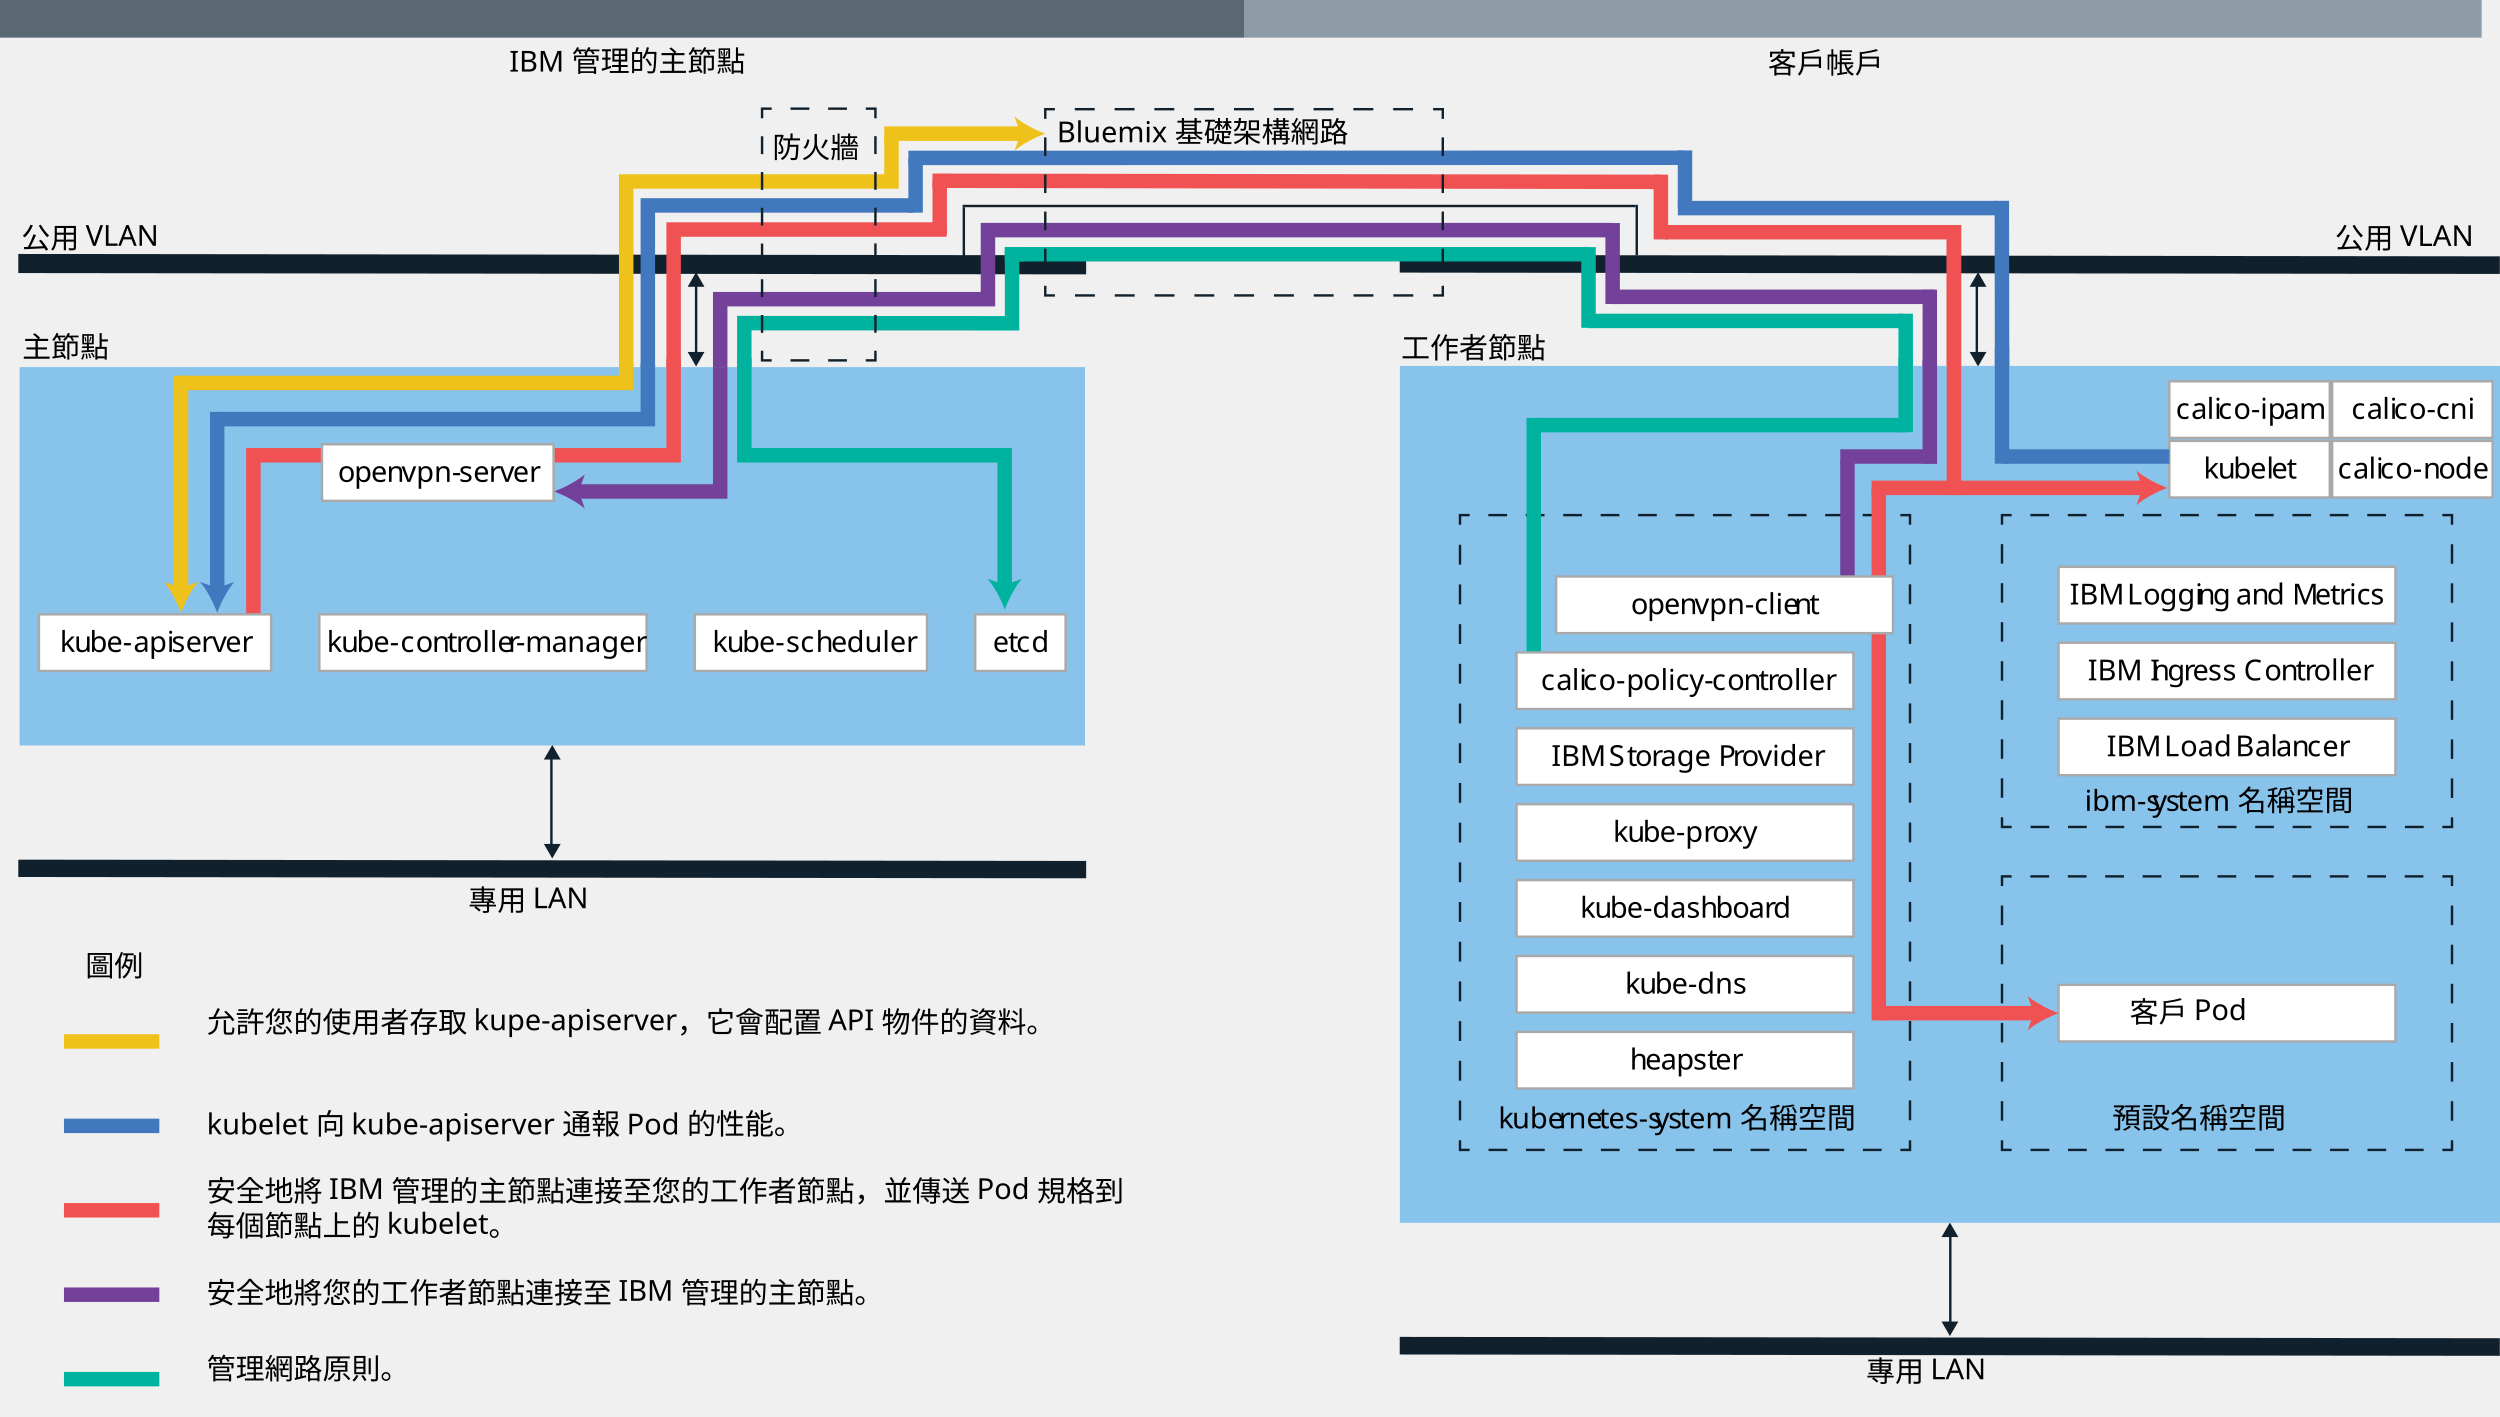
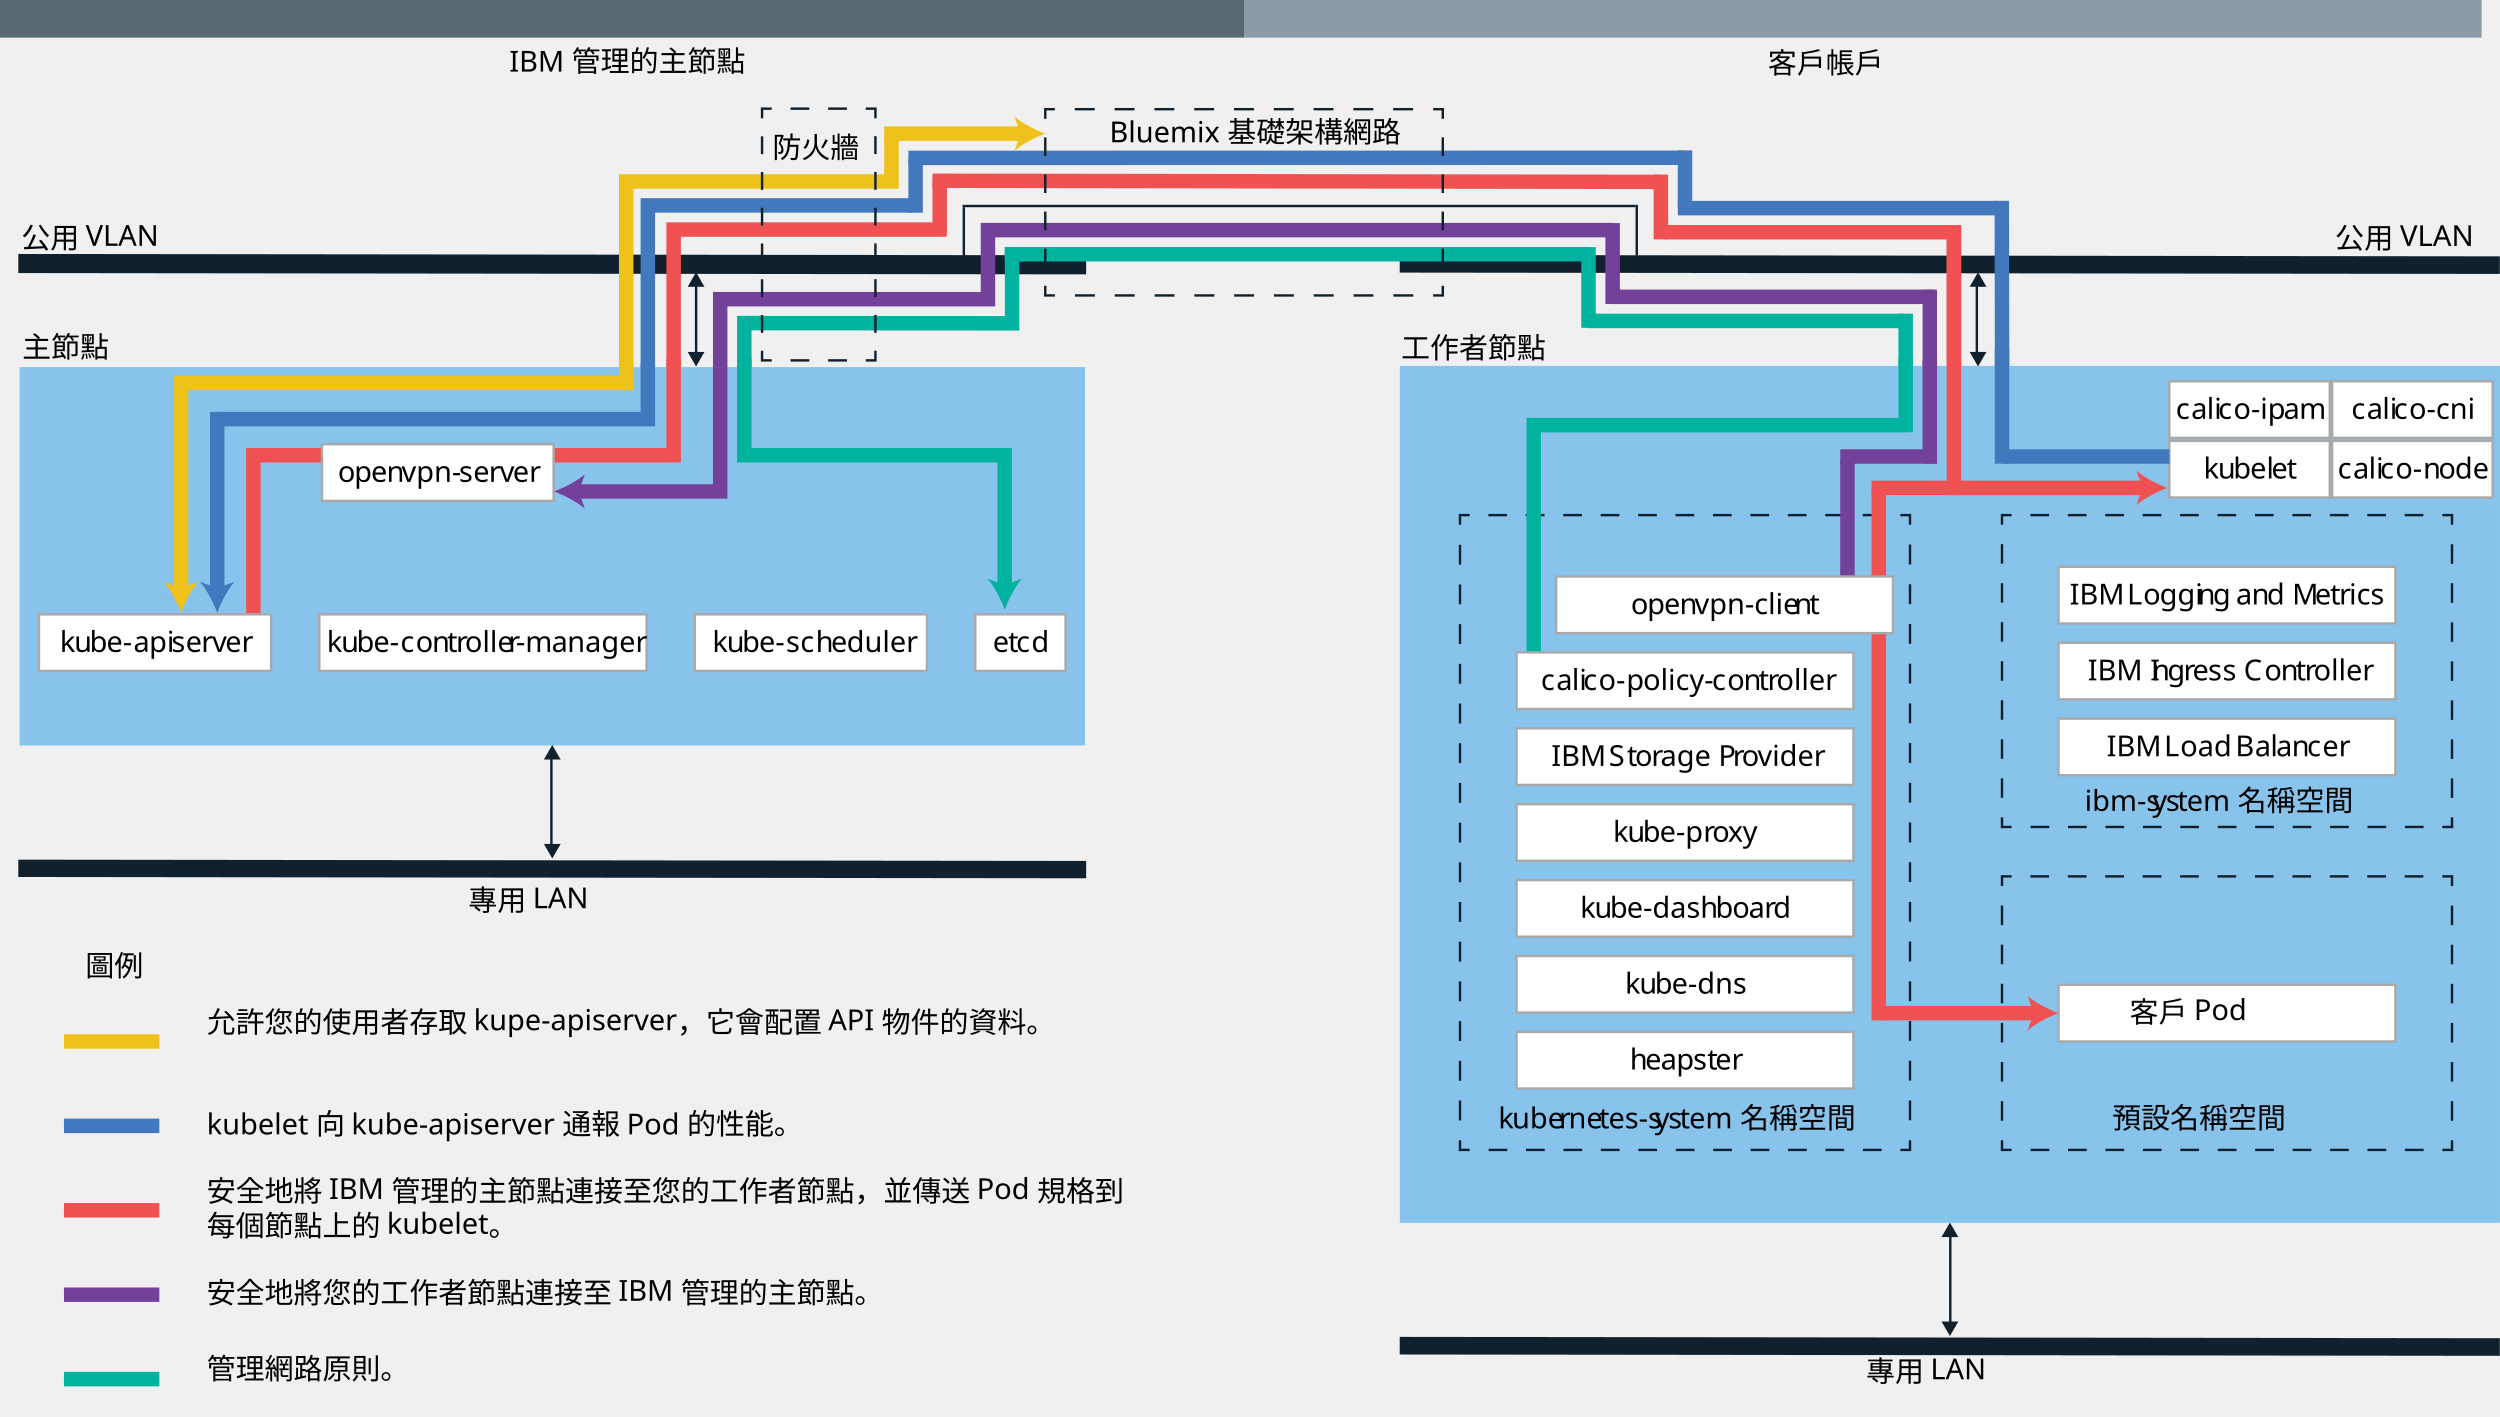
<svg xmlns="http://www.w3.org/2000/svg" id="Layer_1" data-name="Layer 1" viewBox="0 0 1036.53 587.29">
  <defs>
    <style>.cls-1{fill:#8c9ba5;}.cls-2{fill:#5a6872;}.cls-17,.cls-3{font-size:12px;}.cls-3{font-family:HelvNeue Roman for IBM;}.cls-4,.cls-6{fill:#10212d;}.cls-10,.cls-12,.cls-13,.cls-18,.cls-19,.cls-20,.cls-21,.cls-26,.cls-27,.cls-28,.cls-29,.cls-5,.cls-7,.cls-8,.cls-9{fill:none;}.cls-18,.cls-19,.cls-20,.cls-21,.cls-26,.cls-27,.cls-28,.cls-29,.cls-5,.cls-6{stroke:#10212d;}.cls-10,.cls-12,.cls-13,.cls-15,.cls-16,.cls-18,.cls-19,.cls-20,.cls-21,.cls-26,.cls-27,.cls-28,.cls-29,.cls-5,.cls-6,.cls-8,.cls-9{stroke-miterlimit:10;}.cls-8{stroke:#734199;}.cls-10,.cls-12,.cls-13,.cls-8,.cls-9{stroke-width:6px;}.cls-9{stroke:#4278bd;}.cls-10{stroke:#eec11b;}.cls-11{fill:#eec11b;}.cls-12{stroke:#f05253;}.cls-13{stroke:#00b39f;}.cls-14,.cls-16{fill:#87c3eb;}.cls-15{fill:#fff;stroke:#a9a9aa;}.cls-16{stroke:#87c3eb;}.cls-17{font-family:Myriad Pro;}.cls-18{stroke-dasharray:7.76 7.76;}.cls-19{stroke-dasharray:8.23 8.23;}.cls-20{stroke-dasharray:8.09 8.09;}.cls-21{stroke-dasharray:8.11 8.11;}.cls-22{fill:#4278bd;}.cls-23{fill:#734199;}.cls-24{fill:#00b39f;}.cls-25{fill:#f05253;}.cls-26{stroke-dasharray:8.25 8.25;}.cls-27{stroke-dasharray:7.69 7.69;}.cls-28{stroke-dasharray:7.8 7.8;}.cls-29{stroke-dasharray:7.41 7.41;}</style>
  </defs>
  <rect id="_Rectangle_" data-name="&lt;Rectangle&gt;" class="cls-1" x="515.79" width="513.13" height="15.6" />
  <rect id="_Rectangle_2" data-name="&lt;Rectangle&gt;" class="cls-2" width="515.79" height="15.6" />
  <text class="cls-3" transform="translate(732.96 30.42)">客戶帳戶<tspan x="14.84" y="0" />
    <tspan x="20.69" y="0" />
    <tspan x="24.01" y="0" />
    <tspan x="30.78" y="0" />
    <tspan x="40.74" y="0" />
    <tspan x="53.93" y="0" />
    <tspan x="61.69" y="0" />
    <tspan x="74.39" y="0" />
    <tspan x="87.56" y="0" />
    <tspan x="93.79" y="0" />
  </text>
  <text class="cls-3" transform="translate(211.16 29.69)">IBM 管理的主節點
<tspan x="33.95" y="0" />
    <tspan x="40.43" y="0" />
    <tspan x="59.89" y="0" />
    <tspan x="66.41" y="0" />
    <tspan x="92.65" y="0" />
    <tspan x="98.5" y="0" />
    <tspan x="101.82" y="0" />
  </text>
  <text class="cls-3" transform="translate(773.69 572.86)">專用 LAN
<tspan x="7.58" y="0" />
    <tspan x="11.75" y="0" />
    <tspan x="14.1" y="0" />
    <tspan x="19.56" y="0" />
    <tspan x="25.86" y="0" />
    <tspan x="29.18" y="0" />
    <tspan x="45.86" y="0" />
    <tspan x="53.27" y="0" />
  </text>
  <text class="cls-3" transform="translate(968.09 102.98) scale(1.01 1)">公用 VLAN
<tspan x="42.24" y="0" />
    <tspan x="49.64" y="0" />
  </text>
  <g id="_Group_" data-name="&lt;Group&gt;">
    <line class="cls-4" x1="808.12" y1="506.91" x2="808.12" y2="553.91" />
    <line class="cls-5" x1="808.62" y1="511.91" x2="808.62" y2="548.91" />
    <polygon class="cls-4" points="804.97 512.91 808.46 506.87 811.95 512.91 804.97 512.91" />
    <polygon class="cls-4" points="804.97 547.91 808.46 553.95 811.95 547.91 804.97 547.91" />
  </g>
  <text class="cls-3" transform="translate(8.85 102.91)">公用 VLAN
<tspan x="42.24" y="0" />
    <tspan x="49.64" y="0" />
  </text>
  <rect id="_Rectangle_3" data-name="&lt;Rectangle&gt;" class="cls-6" x="797.71" y="-117.85" width="6.3" height="455.12" transform="translate(919.09 -691.07) rotate(90.07)" />
  <rect id="_Rectangle_4" data-name="&lt;Rectangle&gt;" class="cls-6" x="797.72" y="330.76" width="6.3" height="455.11" transform="translate(1367.69 -241.97) rotate(90.07)" />
  <rect id="_Rectangle_5" data-name="&lt;Rectangle&gt;" class="cls-6" x="217.91" y="-111.28" width="6.92" height="441.74" transform="translate(338.82 -111.71) rotate(90.07)" />
  <line id="_Path_" data-name="&lt;Path&gt;" class="cls-5" x1="678.62" y1="84.91" x2="678.62" y2="105.91" />
  <line id="_Path_2" data-name="&lt;Path&gt;" class="cls-5" x1="678.12" y1="85.41" x2="399.12" y2="85.41" />
  <line id="_Path_3" data-name="&lt;Path&gt;" class="cls-6" x1="399.62" y1="85.91" x2="399.62" y2="106.91" />
  <text x="7.6" y="-0.05" />
  <text x="7.6" y="-0.05" />
  <g id="_Group_2" data-name="&lt;Group&gt;">
    <line class="cls-4" x1="820.12" y1="112.91" x2="820.12" y2="151.91" />
    <line class="cls-5" x1="819.62" y1="117.91" x2="819.62" y2="146.91" />
    <polygon class="cls-4" points="816.63 118.91 820.12 112.86 823.61 118.91 816.63 118.91" />
    <polygon class="cls-4" points="816.63 145.91 820.12 151.95 823.61 145.91 816.63 145.91" />
  </g>
  <rect id="_Rectangle_6" data-name="&lt;Rectangle&gt;" class="cls-6" x="218.28" y="139.49" width="6.19" height="441.74" transform="translate(589.59 139.35) rotate(90.07)" />
  <text class="cls-3" transform="translate(194.2 377.56)">專用 LAN
<tspan x="7.58" y="0" />
    <tspan x="11.75" y="0" />
    <tspan x="14.1" y="0" />
    <tspan x="19.56" y="0" />
    <tspan x="25.86" y="0" />
    <tspan x="29.18" y="0" />
    <tspan x="45.86" y="0" />
    <tspan x="53.27" y="0" />
  </text>
  <text x="7.6" y="-0.05" />
  <line class="cls-7" x1="399.7" y1="390.57" x2="399.7" y2="290.57" />
  <line class="cls-7" x1="45.19" y1="496.17" x2="45.19" y2="296.17" />
  <line class="cls-8" x1="668.62" y1="92.48" x2="668.62" y2="126.05" />
  <g id="_Group_3" data-name="&lt;Group&gt;">
    <line class="cls-4" x1="288.12" y1="112.91" x2="288.12" y2="151.91" />
    <line class="cls-5" x1="288.62" y1="117.91" x2="288.62" y2="146.91" />
    <polygon class="cls-4" points="285.11 118.91 288.6 112.86 292.09 118.91 285.11 118.91" />
    <polygon class="cls-4" points="285.11 145.91 288.6 151.95 292.09 145.91 285.11 145.91" />
  </g>
  <line class="cls-8" x1="668.62" y1="123.07" x2="802.37" y2="123.07" />
  <polyline class="cls-8" points="298.6 178.63 298.6 124.04 298.94 124.04 409.62 124.04 409.62 95.41 668.62 95.41" />
  <line class="cls-9" x1="376.64" y1="65.47" x2="697.77" y2="65.41" />
  <line class="cls-9" x1="698.62" y1="62.37" x2="698.62" y2="86.28" />
  <line class="cls-9" x1="379.62" y1="65.81" x2="379.62" y2="88.18" />
  <line class="cls-9" x1="695.65" y1="86.28" x2="827.92" y2="86.28" />
  <polyline class="cls-9" points="268.6 182.77 268.6 85.98 268.6 85.17 378.59 85.17" />
  <line class="cls-9" x1="829.98" y1="83.26" x2="830.12" y2="173.61" />
  <line class="cls-8" x1="800.12" y1="120.13" x2="800.12" y2="177.74" />
  <line class="cls-10" x1="366.64" y1="55.41" x2="424.33" y2="55.41" />
  <path class="cls-11" d="M425.78,55.46C421.52,57,416.23,59.74,413,62.6l2.58-7.13L413,48.33C416.23,51.19,421.52,53.88,425.78,55.46Z" transform="translate(7.6 -0.05)" />
  <polyline class="cls-10" points="259.63 172.84 259.63 76.05 259.63 75.24 369.62 75.24 369.62 74.55 369.62 55.41" />
  <line class="cls-12" x1="386.6" y1="74.95" x2="688.62" y2="75.41" />
  <line class="cls-12" x1="688.62" y1="72.41" x2="688.62" y2="99.26" />
  <line class="cls-12" x1="690.29" y1="96.28" x2="811.03" y2="96.28" />
  <line class="cls-12" x1="810.12" y1="93.3" x2="810.12" y2="172.74" />
  <line class="cls-12" x1="389.62" y1="75.18" x2="389.62" y2="97.23" />
  <polyline class="cls-12" points="279.3 188.54 279.3 97.39 279.3 95.17 392.48 95.17" />
  <line class="cls-13" x1="658.62" y1="102.45" x2="658.62" y2="135.91" />
  <line class="cls-13" x1="658.41" y1="133.07" x2="789.21" y2="133.07" />
  <polyline class="cls-13" points="308.6 177.19 308.6 133.97 419.62 134.04 419.62 103.44 419.62 105.41 658.62 105.41" />
  <line class="cls-13" x1="790.12" y1="130.06" x2="790.12" y2="179.67" />
  <line class="cls-13" x1="416.56" y1="105.4" x2="424.73" y2="105.4" />
  <rect id="_Rectangle_7" data-name="&lt;Rectangle&gt;" class="cls-14" x="8.11" y="152.21" width="441.74" height="156.88" />
  <line class="cls-12" x1="105.05" y1="185.77" x2="105.05" y2="254.62" />
  <rect id="_Rectangle_8" data-name="&lt;Rectangle&gt;" class="cls-15" x="16.15" y="254.72" width="96.25" height="23.47" />
  <text class="cls-3" transform="translate(24.82 270.31)">k<tspan x="5.92" y="0">u</tspan>
    <tspan x="12.32" y="0">b</tspan>
    <tspan x="19.31" y="0">e-</tspan>
    <tspan x="30.52" y="0">a</tspan>
    <tspan x="37" y="0">pi</tspan>
    <tspan x="46.25" y="0">s</tspan>
    <tspan x="52.16" y="0">e</tspan>
    <tspan x="58.62" y="0">r</tspan>
    <tspan x="63.16" y="0">v</tspan>
    <tspan x="68.56" y="0">er</tspan>
  </text>
  <rect id="_Rectangle_9" data-name="&lt;Rectangle&gt;" class="cls-15" x="132.4" y="254.72" width="135.69" height="23.47" />
  <text class="cls-3" transform="translate(135.5 270.31)">k<tspan x="5.92" y="0">u</tspan>
    <tspan x="12.32" y="0">b</tspan>
    <tspan x="19.31" y="0">e-</tspan>
    <tspan x="30.52" y="0">c</tspan>
    <tspan x="36.86" y="0">o</tspan>
    <tspan x="43.63" y="0">n</tspan>
    <tspan x="49.86" y="0">t</tspan>
    <tspan x="53.56" y="0">r</tspan>
    <tspan x="57.26" y="0">olle</tspan>
    <tspan x="75.22" y="0">r</tspan>
    <tspan x="78.43" y="0">-m</tspan>
    <tspan x="93.2" y="0">a</tspan>
    <tspan x="99.68" y="0">nager</tspan>
  </text>
  <rect id="_Rectangle_10" data-name="&lt;Rectangle&gt;" class="cls-15" x="288.09" y="254.72" width="96.25" height="23.47" />
  <text class="cls-3" transform="translate(295.37 270.31)">k<tspan x="5.92" y="0">u</tspan>
    <tspan x="12.32" y="0">b</tspan>
    <tspan x="19.31" y="0">e-</tspan>
    <tspan x="30.52" y="0">s</tspan>
    <tspan x="36.43" y="0">c</tspan>
    <tspan x="42.82" y="0">h</tspan>
    <tspan x="49.16" y="0">e</tspan>
    <tspan x="55.68" y="0">duler</tspan>
  </text>
  <rect id="_Rectangle_11" data-name="&lt;Rectangle&gt;" class="cls-15" x="404.35" y="254.72" width="37.46" height="23.47" />
  <text class="cls-3" transform="translate(411.62 270.31)">e<tspan x="6.34" y="0">t</tspan>
    <tspan x="9.66" y="0">c</tspan>
    <tspan x="16.01" y="0">d</tspan>
  </text>
  <rect id="_Rectangle_12" data-name="&lt;Rectangle&gt;" class="cls-16" x="580.9" y="152.21" width="455.12" height="354.28" />
  <rect id="_Rectangle_13" data-name="&lt;Rectangle&gt;" class="cls-15" x="853.51" y="408.33" width="139.66" height="23.47" />
  <text class="cls-3" transform="translate(882.94 423.92)">客戶 Pod<tspan x="14.84" y="0" />
    <tspan x="20.69" y="0" />
    <tspan x="24.01" y="0" />
    <tspan x="30.78" y="0" />
    <tspan x="40.74" y="0" />
    <tspan x="53.93" y="0" />
    <tspan x="61.16" y="0" />
    <tspan x="67.99" y="0" />
  </text>
  <rect id="_Rectangle_14" data-name="&lt;Rectangle&gt;" class="cls-15" x="853.51" y="235.02" width="139.66" height="23.47" />
  <text class="cls-3" transform="translate(858.09 250.61)">IBM <tspan x="23.82" y="0">L</tspan>
    <tspan x="30.49" y="0">o</tspan>
    <tspan x="37.32" y="0">ggi</tspan>
    <tspan x="53.06" y="0">n</tspan>
    <tspan x="59.41" y="0">g </tspan>
    <tspan x="68.96" y="0">a</tspan>
    <tspan x="75.44" y="0">n</tspan>
    <tspan x="81.79" y="0">d M</tspan>
    <tspan x="101.68" y="0">e</tspan>
    <tspan x="108.01" y="0">t</tspan>
    <tspan x="111.71" y="0">r</tspan>
    <tspan x="115.87" y="0">ics</tspan>
  </text>
  <rect id="_Rectangle_15" data-name="&lt;Rectangle&gt;" class="cls-15" x="853.51" y="266.49" width="139.66" height="23.47" />
  <text class="cls-3" transform="translate(865.6 282.08)">IBM I<tspan x="26.68" y="0">n</tspan>
    <tspan x="33.02" y="0">g</tspan>
    <tspan x="39.72" y="0">r</tspan>
    <tspan x="43.43" y="0">e</tspan>
    <tspan x="49.87" y="0">s</tspan>
    <tspan x="55.9" y="0">s </tspan>
    <tspan x="64.66" y="0">C</tspan>
    <tspan x="73.23" y="0">o</tspan>
    <tspan x="80" y="0">n</tspan>
    <tspan x="86.23" y="0">t</tspan>
    <tspan x="89.93" y="0">r</tspan>
    <tspan x="93.64" y="0">oller</tspan>
  </text>
  <rect id="_Rectangle_16" data-name="&lt;Rectangle&gt;" class="cls-15" x="853.51" y="297.95" width="139.66" height="23.47" />
  <text class="cls-3" transform="translate(873.45 313.55)">IBM <tspan x="23.82" y="0">L</tspan>
    <tspan x="30.49" y="0">oad </tspan>
    <tspan x="53.38" y="0">B</tspan>
    <tspan x="61.43" y="0">a</tspan>
    <tspan x="67.88" y="0">l</tspan>
    <tspan x="70.25" y="0">a</tspan>
    <tspan x="76.73" y="0">n</tspan>
    <tspan x="83.08" y="0">c</tspan>
    <tspan x="89.42" y="0">er</tspan>
  </text>
  <rect id="_Rectangle_17" data-name="&lt;Rectangle&gt;" class="cls-15" x="966.94" y="182.8" width="66.52" height="23.47" />
  <text class="cls-3" transform="translate(969.22 198.4)">c<tspan x="6.38" y="0">a</tspan>
    <tspan x="12.84" y="0">li</tspan>
    <tspan x="17.56" y="0">c</tspan>
    <tspan x="23.9" y="0">o-</tspan>
    <tspan x="35.42" y="0">n</tspan>
    <tspan x="41.77" y="0">o</tspan>
    <tspan x="48.6" y="0">de</tspan>
  </text>
  <rect id="_Rectangle_18" data-name="&lt;Rectangle&gt;" class="cls-15" x="899.44" y="158.09" width="66.52" height="23.47" />
  <text class="cls-3" transform="translate(902.11 173.68)">c<tspan x="6.38" y="0">a</tspan>
    <tspan x="12.84" y="0">li</tspan>
    <tspan x="17.56" y="0">c</tspan>
    <tspan x="23.9" y="0">o-ip</tspan>
    <tspan x="44.68" y="0">a</tspan>
    <tspan x="51.16" y="0">m</tspan>
  </text>
  <rect id="_Rectangle_19" data-name="&lt;Rectangle&gt;" class="cls-15" x="966.94" y="158.09" width="66.52" height="23.47" />
  <text class="cls-3" transform="translate(974.91 173.68)">c<tspan x="6.38" y="0">a</tspan>
    <tspan x="12.84" y="0">li</tspan>
    <tspan x="17.56" y="0">c</tspan>
    <tspan x="23.9" y="0">o-cni</tspan>
  </text>
  <text class="cls-17" transform="translate(875.76 467.82)">預設名稱空間<tspan x="83.85" y="0" />
    <tspan x="89.16" y="0" />
  </text>
  <text class="cls-17" transform="translate(621.22 467.82)">k<tspan x="5.68" y="0">ube</tspan>
    <tspan x="25.13" y="0">r</tspan>
    <tspan x="29.1" y="0">ne</tspan>
    <tspan x="41.77" y="0">t</tspan>
    <tspan x="45.67" y="0">es-s</tspan>
    <tspan x="64.87" y="0">y</tspan>
    <tspan x="70.45" y="0">s</tspan>
    <tspan x="75.2" y="0">t</tspan>
    <tspan x="79.1" y="0">em 名稱空間</tspan>
    <tspan x="143.49" y="0" />
    <tspan x="148.8" y="0" />
  </text>
  <text class="cls-17" transform="translate(864.33 336.2)">ibm-s<tspan x="28.08" y="0">y</tspan>
    <tspan x="33.66" y="0">s</tspan>
    <tspan x="38.41" y="0">t</tspan>
    <tspan x="42.31" y="0">em 名稱空間</tspan>
    <tspan x="106.7" y="0" />
    <tspan x="112.01" y="0" />
  </text>
  <rect id="_Rectangle_20" data-name="&lt;Rectangle&gt;" class="cls-15" x="899.44" y="182.8" width="66.52" height="23.47" />
  <text class="cls-3" transform="translate(913.62 198.39)">k<tspan x="5.92" y="0">u</tspan>
    <tspan x="12.32" y="0">b</tspan>
    <tspan x="19.31" y="0">el</tspan>
    <tspan x="28.13" y="0">e</tspan>
    <tspan x="34.46" y="0">t</tspan>
  </text>
  <polyline class="cls-5" points="791.91 472.77 791.91 476.77 787.91 476.77" />
  <line class="cls-18" x1="780.15" y1="476.77" x2="613.21" y2="476.77" />
  <polyline class="cls-5" points="609.33 476.77 605.33 476.77 605.33 472.77" />
  <line class="cls-19" x1="605.33" y1="464.53" x2="605.33" y2="221.69" />
  <polyline class="cls-5" points="605.33 217.57 605.33 213.57 609.33 213.57" />
  <line class="cls-18" x1="617.09" y1="213.57" x2="784.03" y2="213.57" />
  <polyline class="cls-5" points="787.91 213.57 791.91 213.57 791.91 217.57" />
  <line class="cls-19" x1="791.91" y1="225.8" x2="791.91" y2="468.65" />
  <polyline class="cls-5" points="1016.63 338.87 1016.63 342.87 1012.63 342.87" />
  <line class="cls-18" x1="1004.87" y1="342.87" x2="837.93" y2="342.87" />
  <polyline class="cls-5" points="834.05 342.87 830.05 342.87 830.05 338.87" />
  <line class="cls-20" x1="830.05" y1="330.78" x2="830.05" y2="221.62" />
  <polyline class="cls-5" points="830.05 217.57 830.05 213.57 834.05 213.57" />
  <line class="cls-18" x1="841.81" y1="213.57" x2="1008.75" y2="213.57" />
  <polyline class="cls-5" points="1012.63 213.57 1016.63 213.57 1016.63 217.57" />
  <line class="cls-20" x1="1016.63" y1="225.66" x2="1016.63" y2="334.82" />
  <polyline class="cls-5" points="1016.63 472.77 1016.63 476.77 1012.63 476.77" />
  <line class="cls-18" x1="1004.87" y1="476.77" x2="837.93" y2="476.77" />
  <polyline class="cls-5" points="834.05 476.77 830.05 476.77 830.05 472.77" />
  <line class="cls-21" x1="830.05" y1="464.66" x2="830.05" y2="371.42" />
  <polyline class="cls-5" points="830.05 367.36 830.05 363.36 834.05 363.36" />
  <line class="cls-18" x1="841.81" y1="363.36" x2="1008.75" y2="363.36" />
  <polyline class="cls-5" points="1012.63 363.36 1016.63 363.36 1016.63 367.36" />
  <line class="cls-21" x1="1016.63" y1="375.47" x2="1016.63" y2="468.71" />
  <g id="_Group_4" data-name="&lt;Group&gt;">
    <line class="cls-4" x1="229.12" y1="308.91" x2="229.12" y2="355.91" />
    <line class="cls-5" x1="228.62" y1="313.91" x2="228.62" y2="350.91" />
    <polygon class="cls-4" points="225.49 314.91 228.98 308.87 232.47 314.91 225.49 314.91" />
    <polygon class="cls-4" points="225.49 349.91 228.98 355.95 232.47 349.91 225.49 349.91" />
  </g>
  <text class="cls-3" transform="translate(580.91 148.54)">工作者節點<tspan x="10.27" y="0" />
    <tspan x="17.04" y="0" />
    <tspan x="21.22" y="0" />
    <tspan x="26.84" y="0" />
    <tspan x="48.49" y="0" />
    <tspan x="55.32" y="0" />
  </text>
  <text class="cls-3" transform="translate(9.2 148.18)">主節點<tspan x="16.49" y="0" />
    <tspan x="22.33" y="0" />
    <tspan x="25.66" y="0" />
  </text>
  <line class="cls-10" x1="75.05" y1="155.77" x2="75.05" y2="245.01" />
  <path class="cls-11" d="M67.45,254.12c-1.58-4.26-4.28-9.54-7.13-12.82l7.13,2.58,7.13-2.58C71.73,244.57,69,249.86,67.45,254.12Z" transform="translate(7.6 -0.05)" />
  <line class="cls-9" x1="90.05" y1="170.78" x2="90.05" y2="245.01" />
  <path class="cls-22" d="M82.45,254.12c-1.58-4.26-4.28-9.54-7.13-12.82l7.13,2.58,7.13-2.58C86.73,244.57,84,249.86,82.45,254.12Z" transform="translate(7.6 -0.05)" />
  <line class="cls-12" x1="105.05" y1="188.77" x2="135.7" y2="188.77" />
  <polyline class="cls-10" points="259.63 150.6 259.63 158.77 75.05 158.77" />
  <polyline class="cls-8" points="298.6 152.21 298.6 199.79 298.6 203.77 238.74 203.77" />
  <path class="cls-23" d="M222.08,203.82c4.26-1.58,9.54-4.28,12.82-7.13l-2.58,7.13,2.58,7.13C231.63,208.1,226.34,205.4,222.08,203.82Z" transform="translate(7.6 -0.05)" />
  <polyline class="cls-12" points="279.3 148.54 279.3 188.54 279.3 188.77 229.69 188.77" />
  <polyline class="cls-9" points="268.6 150.6 268.6 173.77 90.05 173.77" />
  <polyline class="cls-13" points="416.16 188.77 308.6 188.77 308.6 187.2 308.6 148.54" />
  <line class="cls-13" x1="416.56" y1="185.73" x2="416.56" y2="243.72" />
  <path class="cls-24" d="M409,252.83c-1.58-4.26-4.28-9.54-7.13-12.82l7.13,2.58,7.13-2.58C413.24,243.28,410.54,248.57,409,252.83Z" transform="translate(7.6 -0.05)" />
  <rect id="_Rectangle_21" data-name="&lt;Rectangle&gt;" class="cls-15" x="133.51" y="184.2" width="96.02" height="23.47" />
  <text class="cls-3" transform="translate(140.09 199.79)">o<tspan x="6.77" y="0">p</tspan>
    <tspan x="13.73" y="0">e</tspan>
    <tspan x="20.18" y="0">n</tspan>
    <tspan x="26.39" y="0">vpn-</tspan>
    <tspan x="50.21" y="0">s</tspan>
    <tspan x="56.12" y="0">e</tspan>
    <tspan x="62.58" y="0">r</tspan>
    <tspan x="67.12" y="0">v</tspan>
    <tspan x="72.52" y="0">er</tspan>
  </text>
  <line class="cls-13" x1="790.12" y1="148.59" x2="790.12" y2="179.2" />
  <line class="cls-8" x1="800.12" y1="148.94" x2="800.12" y2="192.24" />
  <line class="cls-12" x1="810.12" y1="93.3" x2="810.12" y2="205.27" />
  <line class="cls-9" x1="830.05" y1="143.96" x2="830.05" y2="192.24" />
  <line class="cls-13" x1="635.92" y1="176.27" x2="790.12" y2="176.27" />
  <line class="cls-8" x1="763" y1="189.27" x2="803.11" y2="189.27" />
  <line class="cls-9" x1="830.05" y1="189.28" x2="899.44" y2="189.28" />
  <line class="cls-12" x1="810.12" y1="202.28" x2="889.56" y2="202.28" />
  <path class="cls-25" d="M891,202.34c-4.26,1.58-9.54,4.28-12.82,7.13l2.58-7.13-2.58-7.13C881.46,198.06,886.75,200.76,891,202.34Z" transform="translate(7.6 -0.05)" />
  <line class="cls-13" x1="635.92" y1="173.28" x2="635.92" y2="270.31" />
  <line class="cls-8" x1="765.98" y1="191.27" x2="765.98" y2="239.03" />
  <line class="cls-12" x1="778.98" y1="420.07" x2="844.46" y2="420.07" />
  <path class="cls-25" d="M845.91,420.12c-4.26,1.58-9.54,4.28-12.82,7.13l2.58-7.13L833.09,413C836.36,415.84,841.65,418.54,845.91,420.12Z" transform="translate(7.6 -0.05)" />
  <rect id="_Rectangle_22" data-name="&lt;Rectangle&gt;" class="cls-15" x="628.79" y="301.97" width="139.66" height="23.47" />
  <text class="cls-3" transform="translate(643.19 317.56)">IBM <tspan x="23.82" y="0">S</tspan>
    <tspan x="31.38" y="0">t</tspan>
    <tspan x="34.7" y="0">o</tspan>
    <tspan x="41.47" y="0">r</tspan>
    <tspan x="45.28" y="0">age P</tspan>
    <tspan x="75.23" y="0">r</tspan>
    <tspan x="78.94" y="0">o</tspan>
    <tspan x="85.49" y="0">vider</tspan>
  </text>
  <rect id="_Rectangle_23" data-name="&lt;Rectangle&gt;" class="cls-15" x="628.79" y="427.84" width="139.66" height="23.47" />
  <text class="cls-3" transform="translate(675.74 443.43)">h<tspan x="6.35" y="0">e</tspan>
    <tspan x="12.8" y="0">a</tspan>
    <tspan x="19.28" y="0">p</tspan>
    <tspan x="26.24" y="0">s</tspan>
    <tspan x="32.09" y="0">t</tspan>
    <tspan x="35.41" y="0">er</tspan>
  </text>
  <rect id="_Rectangle_24" data-name="&lt;Rectangle&gt;" class="cls-15" x="628.79" y="270.5" width="139.66" height="23.47" />
  <text class="cls-3" transform="translate(638.87 286.09)">c<tspan x="6.38" y="0">a</tspan>
    <tspan x="12.84" y="0">li</tspan>
    <tspan x="17.56" y="0">c</tspan>
    <tspan x="23.9" y="0">o-</tspan>
    <tspan x="35.42" y="0">p</tspan>
    <tspan x="42.38" y="0">olicy-</tspan>
    <tspan x="70.91" y="0">c</tspan>
    <tspan x="77.26" y="0">o</tspan>
    <tspan x="84.02" y="0">n</tspan>
    <tspan x="90.25" y="0">t</tspan>
    <tspan x="93.95" y="0">r</tspan>
    <tspan x="97.66" y="0">oller</tspan>
  </text>
  <rect id="_Rectangle_25" data-name="&lt;Rectangle&gt;" class="cls-15" x="628.79" y="364.9" width="139.66" height="23.47" />
  <text class="cls-3" transform="translate(655.16 380.5)">k<tspan x="5.92" y="0">u</tspan>
    <tspan x="12.32" y="0">b</tspan>
    <tspan x="19.31" y="0">e-dash</tspan>
    <tspan x="56.09" y="0">b</tspan>
    <tspan x="63.07" y="0">o</tspan>
    <tspan x="69.84" y="0">a</tspan>
    <tspan x="76.32" y="0">r</tspan>
    <tspan x="80.03" y="0">d</tspan>
  </text>
  <rect id="_Rectangle_26" data-name="&lt;Rectangle&gt;" class="cls-15" x="628.79" y="396.37" width="139.66" height="23.47" />
  <text class="cls-3" transform="translate(673.76 411.97)">k<tspan x="5.92" y="0">u</tspan>
    <tspan x="12.32" y="0">b</tspan>
    <tspan x="19.31" y="0">e-dns</tspan>
  </text>
  <rect id="_Rectangle_27" data-name="&lt;Rectangle&gt;" class="cls-15" x="628.79" y="333.43" width="139.66" height="23.47" />
  <text class="cls-3" transform="translate(668.79 349.03)">k<tspan x="5.92" y="0">u</tspan>
    <tspan x="12.32" y="0">b</tspan>
    <tspan x="19.31" y="0">e-p</tspan>
    <tspan x="37.42" y="0">r</tspan>
    <tspan x="41.12" y="0">o</tspan>
    <tspan x="47.58" y="0">x</tspan>
    <tspan x="53.76" y="0">y</tspan>
  </text>
  <polyline class="cls-5" points="598.2 118.49 598.2 122.49 594.2 122.49" />
  <line class="cls-26" x1="585.95" y1="122.49" x2="441.51" y2="122.49" />
  <polyline class="cls-5" points="437.38 122.49 433.38 122.49 433.38 118.49" />
  <line class="cls-27" x1="433.38" y1="110.8" x2="433.38" y2="53.12" />
  <polyline class="cls-5" points="433.38 49.27 433.38 45.27 437.38 45.27" />
  <line class="cls-26" x1="445.63" y1="45.27" x2="590.08" y2="45.27" />
  <polyline class="cls-5" points="594.2 45.27 598.2 45.27 598.2 49.27" />
  <line class="cls-27" x1="598.2" y1="56.96" x2="598.2" y2="114.64" />
  <line class="cls-12" x1="775.98" y1="202.27" x2="808.47" y2="202.27" />
  <line class="cls-12" x1="778.98" y1="202.27" x2="778.98" y2="423.04" />
  <rect id="_Rectangle_28" data-name="&lt;Rectangle&gt;" class="cls-15" x="645.19" y="239.03" width="139.66" height="23.47" />
  <text class="cls-3" transform="translate(676.18 254.62)">o<tspan x="6.77" y="0">p</tspan>
    <tspan x="13.73" y="0">e</tspan>
    <tspan x="20.18" y="0">n</tspan>
    <tspan x="26.39" y="0">vpn-clie</tspan>
    <tspan x="67.76" y="0">n</tspan>
    <tspan x="73.99" y="0">t</tspan>
  </text>
  <polyline class="cls-5" points="362.96 145.42 362.96 149.42 358.96 149.42" />
  <line class="cls-28" x1="351.16" y1="149.42" x2="323.86" y2="149.42" />
  <polyline class="cls-5" points="319.96 149.42 315.96 149.42 315.96 145.42" />
  <line class="cls-29" x1="315.96" y1="138.01" x2="315.96" y2="52.75" />
  <polyline class="cls-5" points="315.96 49.05 315.96 45.05 319.96 45.05" />
  <line class="cls-28" x1="327.76" y1="45.05" x2="355.06" y2="45.05" />
  <polyline class="cls-5" points="358.96 45.05 362.96 45.05 362.96 49.05" />
  <line class="cls-29" x1="362.96" y1="56.46" x2="362.96" y2="141.72" />
  <text class="cls-17" transform="translate(320.27 65.44)">防火牆<tspan x="5.53" y="0" />
    <tspan x="8.34" y="0" />
    <tspan x="12.14" y="0" />
    <tspan x="18.16" y="0" />
    <tspan x="26.94" y="0" />
  </text>
-   <text class="cls-17" transform="translate(438.2 58.99)">Bluemix 基礎架構網路<tspan x="42.88" y="0" />
+   <text class="cls-17" transform="translate(460 58.99)">Bluemix 基礎架構網路<tspan x="42.88" y="0" />
    <tspan x="45.86" y="0" />
    <tspan x="56.03" y="0" />
    <tspan x="59.89" y="0" />
    <tspan x="84.94" y="0" />
    <tspan x="90.47" y="0" />
    <tspan x="101.05" y="0" />
    <tspan x="104.85" y="0" />
    <tspan x="126.08" y="0" />
    <tspan x="130.16" y="0" />
    <tspan x="138.87" y="0" />
    <tspan x="145.46" y="0" />
    <tspan x="149.43" y="0" />
  </text>
  <text class="cls-3" transform="translate(35.39 404.73)">圖例<tspan x="7.46" y="0" />
    <tspan x="13.69" y="0" />
  </text>
  <line class="cls-7" x1="45.19" y1="476.77" x2="85.71" y2="476.77" />
  <line class="cls-7" x1="45.19" y1="496.17" x2="90.82" y2="496.17" />
  <line class="cls-10" x1="26.52" y1="431.8" x2="66.06" y2="431.8" />
  <line class="cls-13" x1="26.52" y1="571.8" x2="66.06" y2="571.8" />
  <line class="cls-12" x1="26.52" y1="501.8" x2="66.06" y2="501.8" />
  <line class="cls-8" x1="26.52" y1="536.8" x2="66.06" y2="536.8" />
  <line class="cls-9" x1="26.52" y1="466.8" x2="66.06" y2="466.8" />
  <text x="7.6" y="-0.05" />
  <text class="cls-17" transform="translate(85.71 428.12)">允許您的使用者存取 kupe-apiserver，它會配置 API 物件的資料。<tspan x="7.31" y="0" />
    <tspan x="12.97" y="0" />
    <tspan x="19.48" y="0" />
    <tspan x="28.24" y="0" />
    <tspan x="35.53" y="0" />
    <tspan x="41.06" y="0" />
    <tspan x="89.33" y="0" />
    <tspan x="93.23" y="0" />
    <tspan x="108.14" y="0" />
    <tspan x="118.75" y="0" />
    <tspan x="156" y="0" />
    <tspan x="161.67" y="0" />
    <tspan x="175.11" y="0" />
    <tspan x="181.46" y="0" />
    <tspan x="211.33" y="0" />
    <tspan x="215.55" y="0" />
    <tspan x="221.21" y="0" />
    <tspan x="227.22" y="0" />
    <tspan x="230.5" y="0" />
    <tspan x="0" y="14.4" />
    <tspan x="5.3" y="14.4" />
    <tspan x="38.15" y="14.4" />
    <tspan x="41.95" y="14.4" />
    <tspan x="62.03" y="14.4" />
    <tspan x="67.76" y="14.4" />
    <tspan x="80.06" y="14.4" />
    <tspan x="83.41" y="14.4" />
    <tspan x="137.95" y="14.4" />
    <tspan x="143.48" y="14.4" />
    <tspan x="147.45" y="14.4" />
    <tspan x="152.07" y="14.4" />
  </text>
  <text class="cls-17" transform="translate(85.71 470.32)">kubelet 向 kube-apiserver 通報 Pod 的性能。<tspan x="5.88" y="0" />
    <tspan x="21.1" y="0" />
    <tspan x="26.77" y="0" />
    <tspan x="61.58" y="0" />
    <tspan x="66.89" y="0" />
    <tspan x="114.95" y="0" />
    <tspan x="120.68" y="0" />
    <tspan x="124.58" y="0" />
    <tspan x="250.84" y="0" />
    <tspan x="254.74" y="0" />
    <tspan x="283.06" y="0" />
    <tspan x="288.74" y="0" />
    <tspan x="302.18" y="0" />
    <tspan x="308.53" y="0" />
    <tspan x="338.39" y="0" />
    <tspan x="342.62" y="0" />
    <tspan x="348.27" y="0" />
    <tspan x="354.28" y="0" />
    <tspan x="357.57" y="0" />
  </text>
  <text class="cls-17" transform="translate(85.71 498.12)">安全地將 IBM 管理的主節點連接至您的工作者節點，並傳送 Pod 規格到<tspan x="5.99" y="0" />
    <tspan x="23.99" y="0" />
    <tspan x="27.79" y="0" />
    <tspan x="44.83" y="0" />
    <tspan x="50.14" y="0" />
    <tspan x="76.06" y="0" />
    <tspan x="81.59" y="0" />
    <tspan x="204.42" y="0" />
    <tspan x="208.32" y="0" />
    <tspan x="225.55" y="0" />
    <tspan x="229.45" y="0" />
    <tspan x="238.58" y="0" />
    <tspan x="244.11" y="0" />
    <tspan x="263.78" y="0" />
    <tspan x="272.49" y="0" />
    <tspan x="279.08" y="0" />
    <tspan x="283.05" y="0" />
    <tspan x="0" y="14.4">每個節點上的 kubelet。</tspan>
    <tspan x="113.4" y="14.4" />
    <tspan x="119.13" y="14.4" />
    <tspan x="146.46" y="14.4" />
    <tspan x="150.36" y="14.4" />
    <tspan x="178.68" y="14.4" />
    <tspan x="184.35" y="14.4" />
    <tspan x="281.35" y="14.4" />
    <tspan x="287.22" y="14.4" />
  </text>
  <text class="cls-17" transform="translate(85.71 540.32)">安全地將您的工作者節點連接至 IBM 管理的主節點。<tspan x="5.99" y="0" />
    <tspan x="23.99" y="0" />
    <tspan x="27.79" y="0" />
    <tspan x="44.83" y="0" />
    <tspan x="50.14" y="0" />
    <tspan x="76.06" y="0" />
    <tspan x="81.59" y="0" />
    <tspan x="92.85" y="0" />
    <tspan x="98.39" y="0" />
    <tspan x="118.05" y="0" />
    <tspan x="126.77" y="0" />
    <tspan x="133.35" y="0" />
    <tspan x="137.33" y="0" />
    <tspan x="188.76" y="0" />
    <tspan x="192.66" y="0" />
    <tspan x="313.35" y="0" />
    <tspan x="317.25" y="0" />
    <tspan x="327.19" y="0" />
    <tspan x="331.81" y="0" />
  </text>
  <text class="cls-17" transform="translate(85.71 571.8)">管理網路原則。<tspan x="9.72" y="0" />
    <tspan x="60.63" y="0" />
    <tspan x="64.71" y="0" />
    <tspan x="73.43" y="0" />
    <tspan x="80.01" y="0" />
    <tspan x="83.99" y="0" />
    <tspan x="111.21" y="0" />
    <tspan x="116.81" y="0" />
    <tspan x="121.99" y="0" />
  </text>
</svg>
